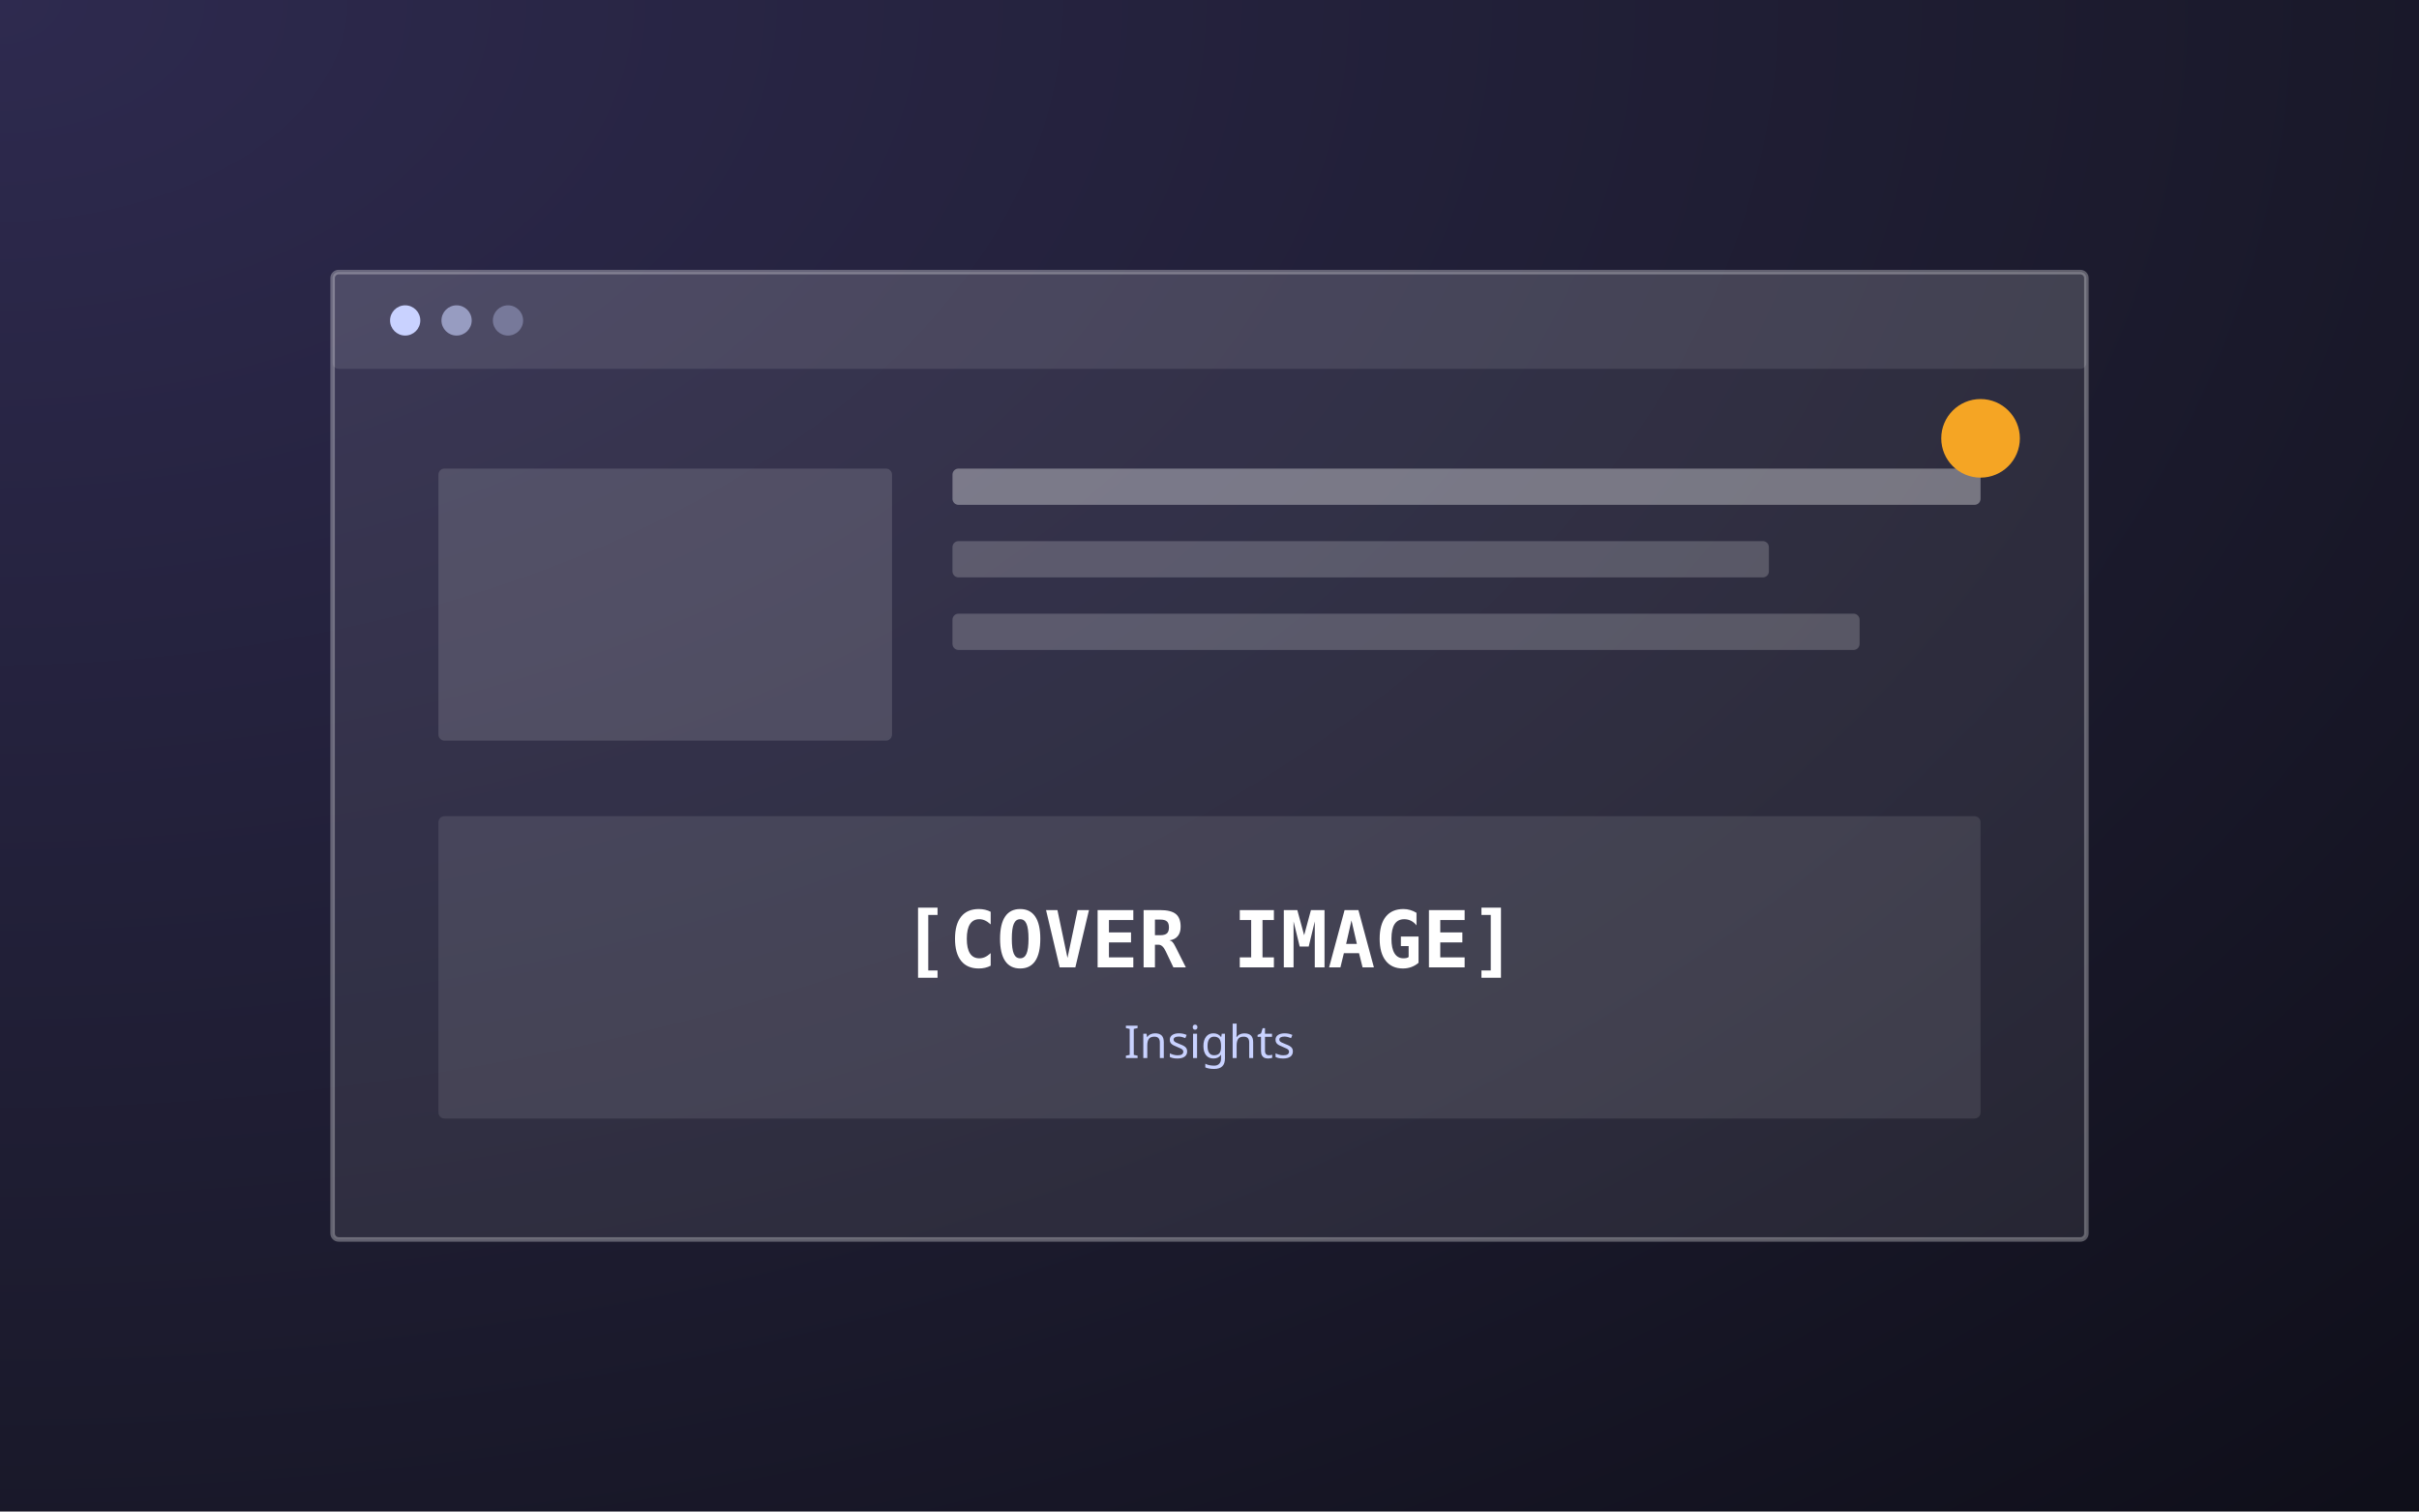
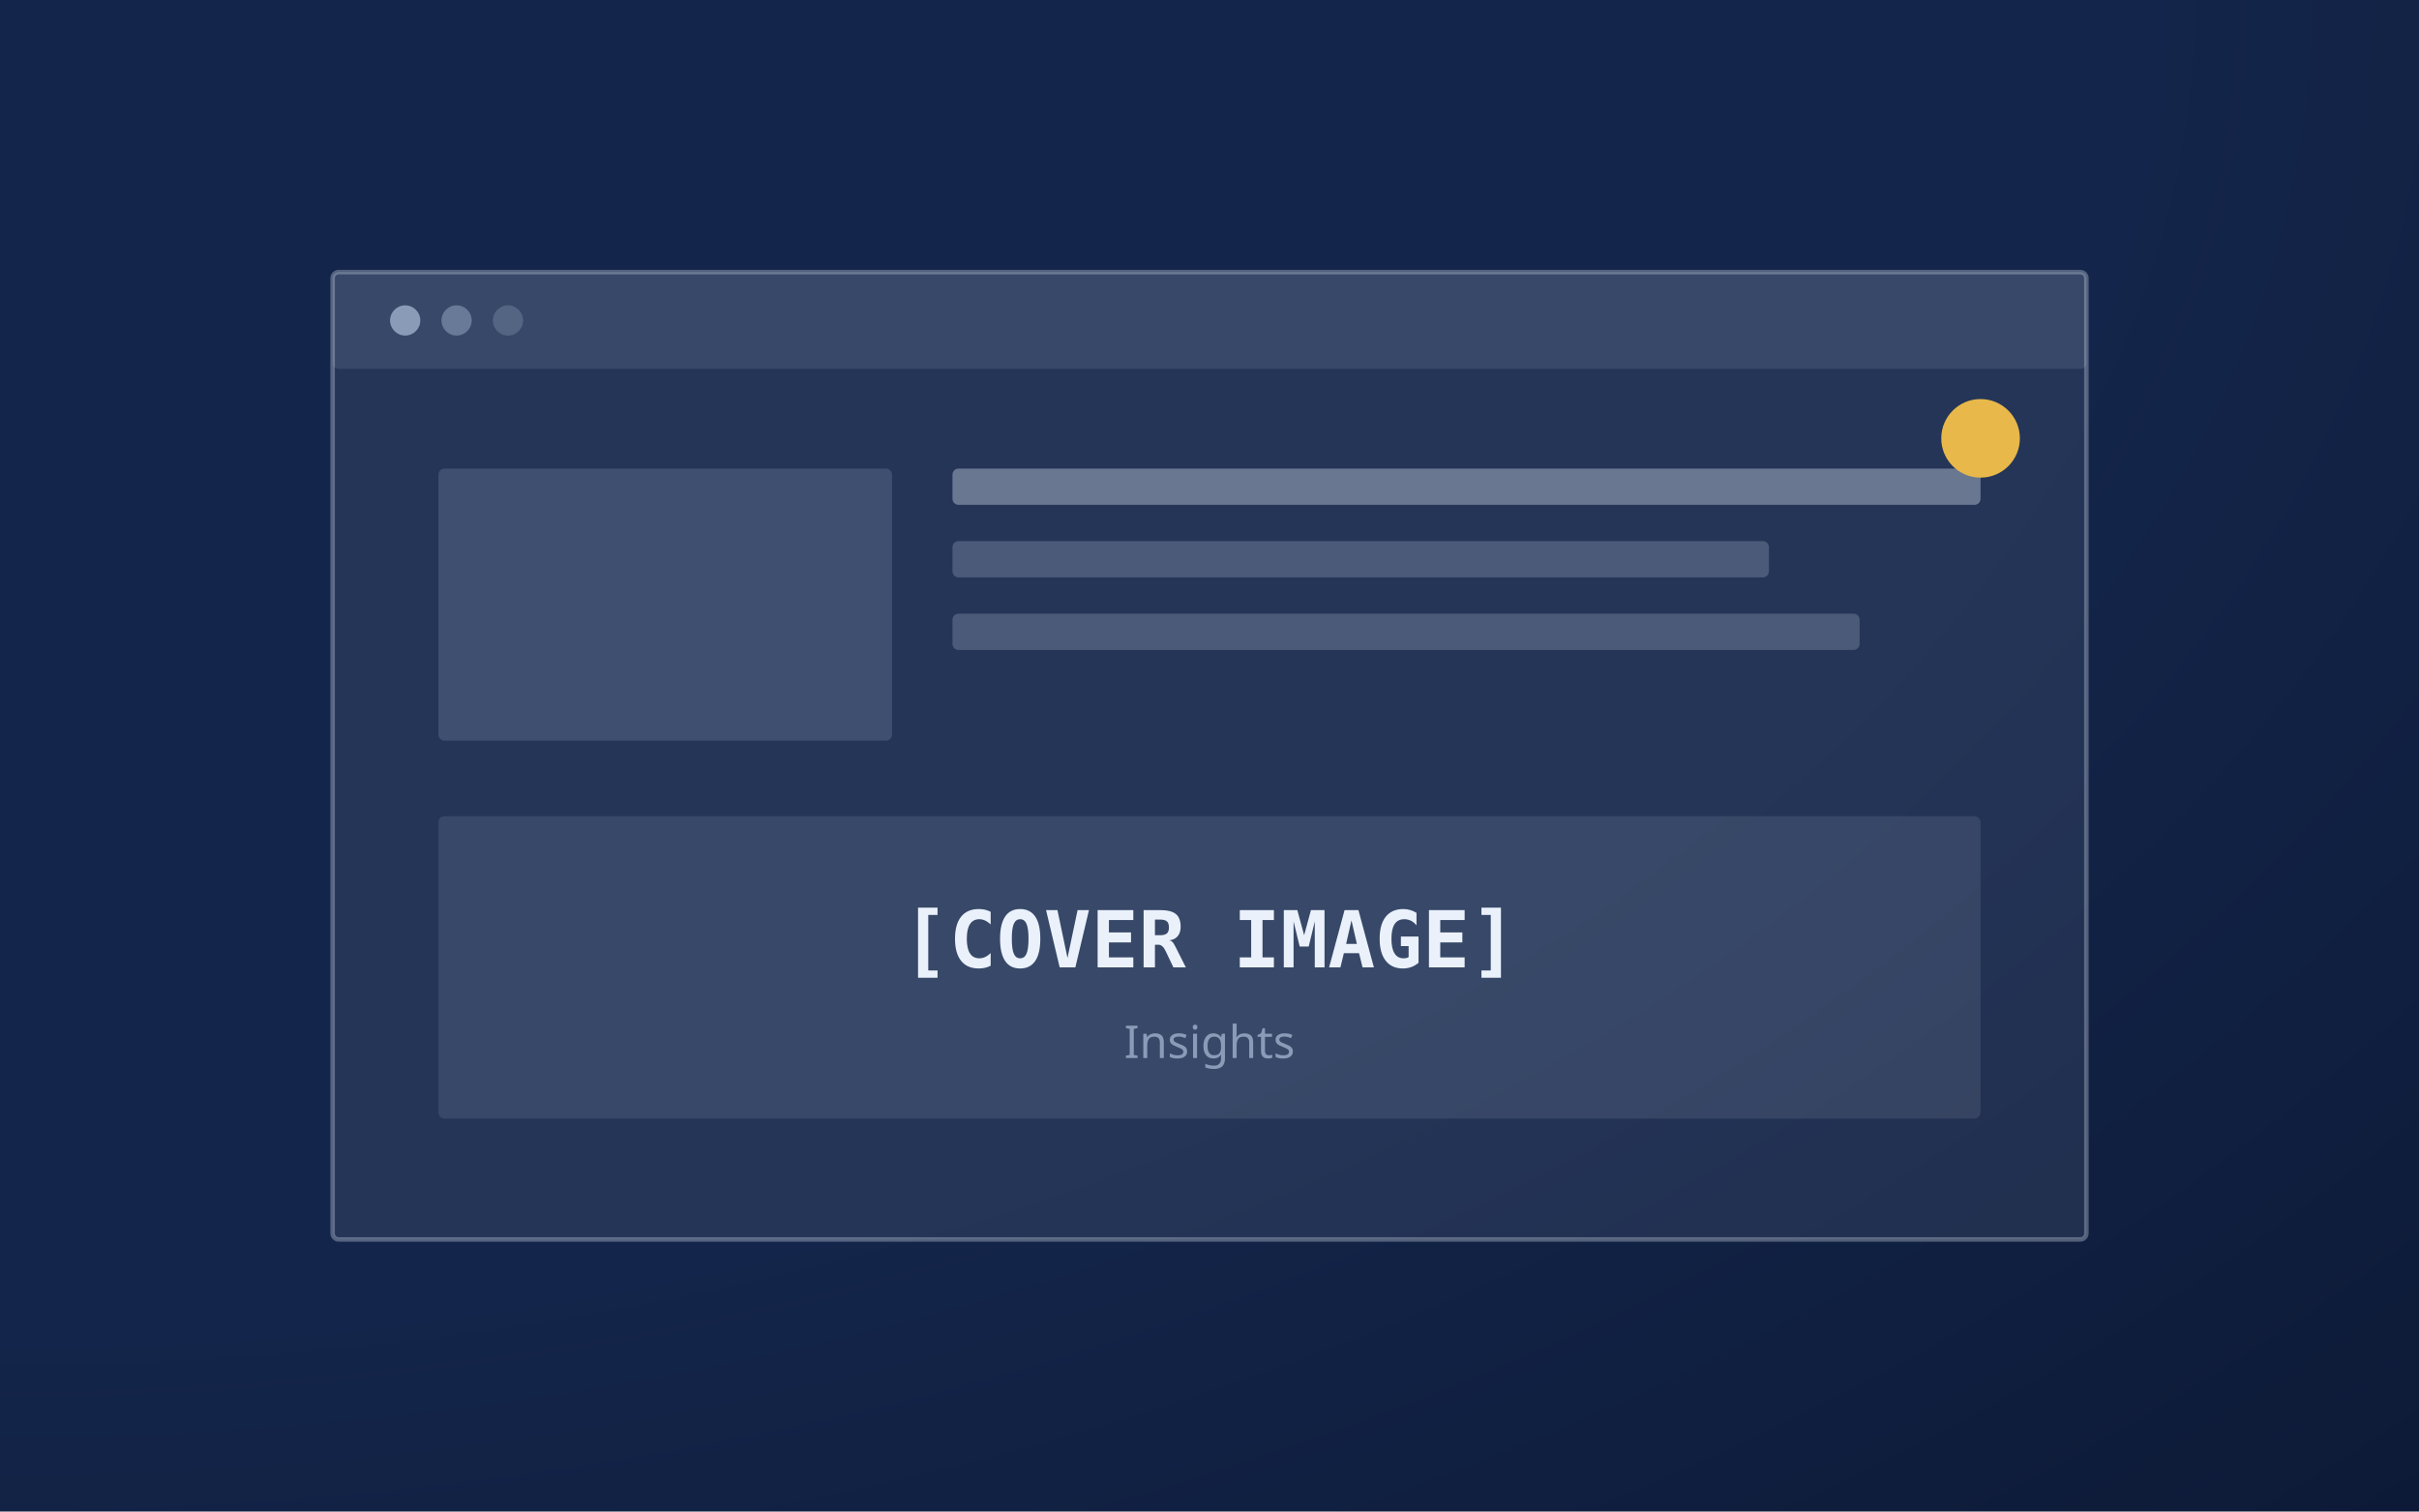
<svg xmlns="http://www.w3.org/2000/svg" width="1600" height="1000" fill="none" viewBox="0 0 1600 1000">
  <defs>
    <radialGradient id="g" cx="0" cy="0" r="1.6" gradientUnits="objectBoundingBox">
-       <stop offset="0" stop-color="#2e2a4f" />
-       <stop offset=".55" stop-color="#1c1b2e" />
-       <stop offset="1" stop-color="#0a0a12" />
+       <stop offset="0" stop-color="#13254A" />
+       <stop offset=".55" stop-color="#13254A" />
+       <stop offset="1" stop-color="#0B1630" />
    </radialGradient>
  </defs>
  <path fill="url(#g)" d="M0 0h1600v1000H0z" />
-   <rect width="1160" height="640" x="220" y="180" fill="#fff" fill-opacity=".08" stroke="#fff" stroke-opacity=".3" stroke-width="3" rx="4" />
-   <rect width="1160" height="64" x="220" y="180" fill="#fff" fill-opacity=".1" rx="4" />
-   <circle cx="268" cy="212" r="10" fill="#c9d2ff" />
-   <circle cx="302" cy="212" r="10" fill="#c9d2ff" fill-opacity=".6" />
-   <circle cx="336" cy="212" r="10" fill="#c9d2ff" fill-opacity=".35" />
-   <rect width="300" height="180" x="290" y="310" fill="#fff" fill-opacity=".14" rx="4" />
-   <rect width="680" height="24" x="630" y="310" fill="#fff" fill-opacity=".35" rx="4" />
-   <rect width="540" height="24" x="630" y="358" fill="#fff" fill-opacity=".2" rx="4" />
-   <rect width="600" height="24" x="630" y="406" fill="#fff" fill-opacity=".2" rx="4" />
-   <rect width="1020" height="200" x="290" y="540" fill="#fff" fill-opacity=".1" rx="4" />
-   <circle cx="1310" cy="290" r="26" fill="#f5a524" />
-   <text x="800" y="640" fill="#fff" font-family="ui-monospace, monospace" font-size="52" font-weight="700" text-anchor="middle">[COVER IMAGE]</text>
-   <text x="800" y="700" fill="#c9d2ff" font-family="ui-sans-serif, system-ui, sans-serif" font-size="30" text-anchor="middle">Insights</text>
+   <rect width="1160" height="640" x="220" y="180" fill="#EAF1FB" fill-opacity=".08" stroke="#EAF1FB" stroke-opacity=".3" stroke-width="3" rx="4" />
+   <rect width="1160" height="64" x="220" y="180" fill="#EAF1FB" fill-opacity=".1" rx="4" />
+   <circle cx="268" cy="212" r="10" fill="#8A9BB8" />
+   <circle cx="302" cy="212" r="10" fill="#8A9BB8" fill-opacity=".6" />
+   <circle cx="336" cy="212" r="10" fill="#8A9BB8" fill-opacity=".35" />
+   <rect width="300" height="180" x="290" y="310" fill="#EAF1FB" fill-opacity=".14" rx="4" />
+   <rect width="680" height="24" x="630" y="310" fill="#EAF1FB" fill-opacity=".35" rx="4" />
+   <rect width="540" height="24" x="630" y="358" fill="#EAF1FB" fill-opacity=".2" rx="4" />
+   <rect width="600" height="24" x="630" y="406" fill="#EAF1FB" fill-opacity=".2" rx="4" />
+   <rect width="1020" height="200" x="290" y="540" fill="#EAF1FB" fill-opacity=".1" rx="4" />
+   <circle cx="1310" cy="290" r="26" fill="#E8B84A" />
+   <text x="800" y="640" fill="#EAF1FB" font-family="ui-monospace, monospace" font-size="52" font-weight="700" text-anchor="middle">[COVER IMAGE]</text>
+   <text x="800" y="700" fill="#8A9BB8" font-family="ui-sans-serif, system-ui, sans-serif" font-size="30" text-anchor="middle">Insights</text>
</svg>
